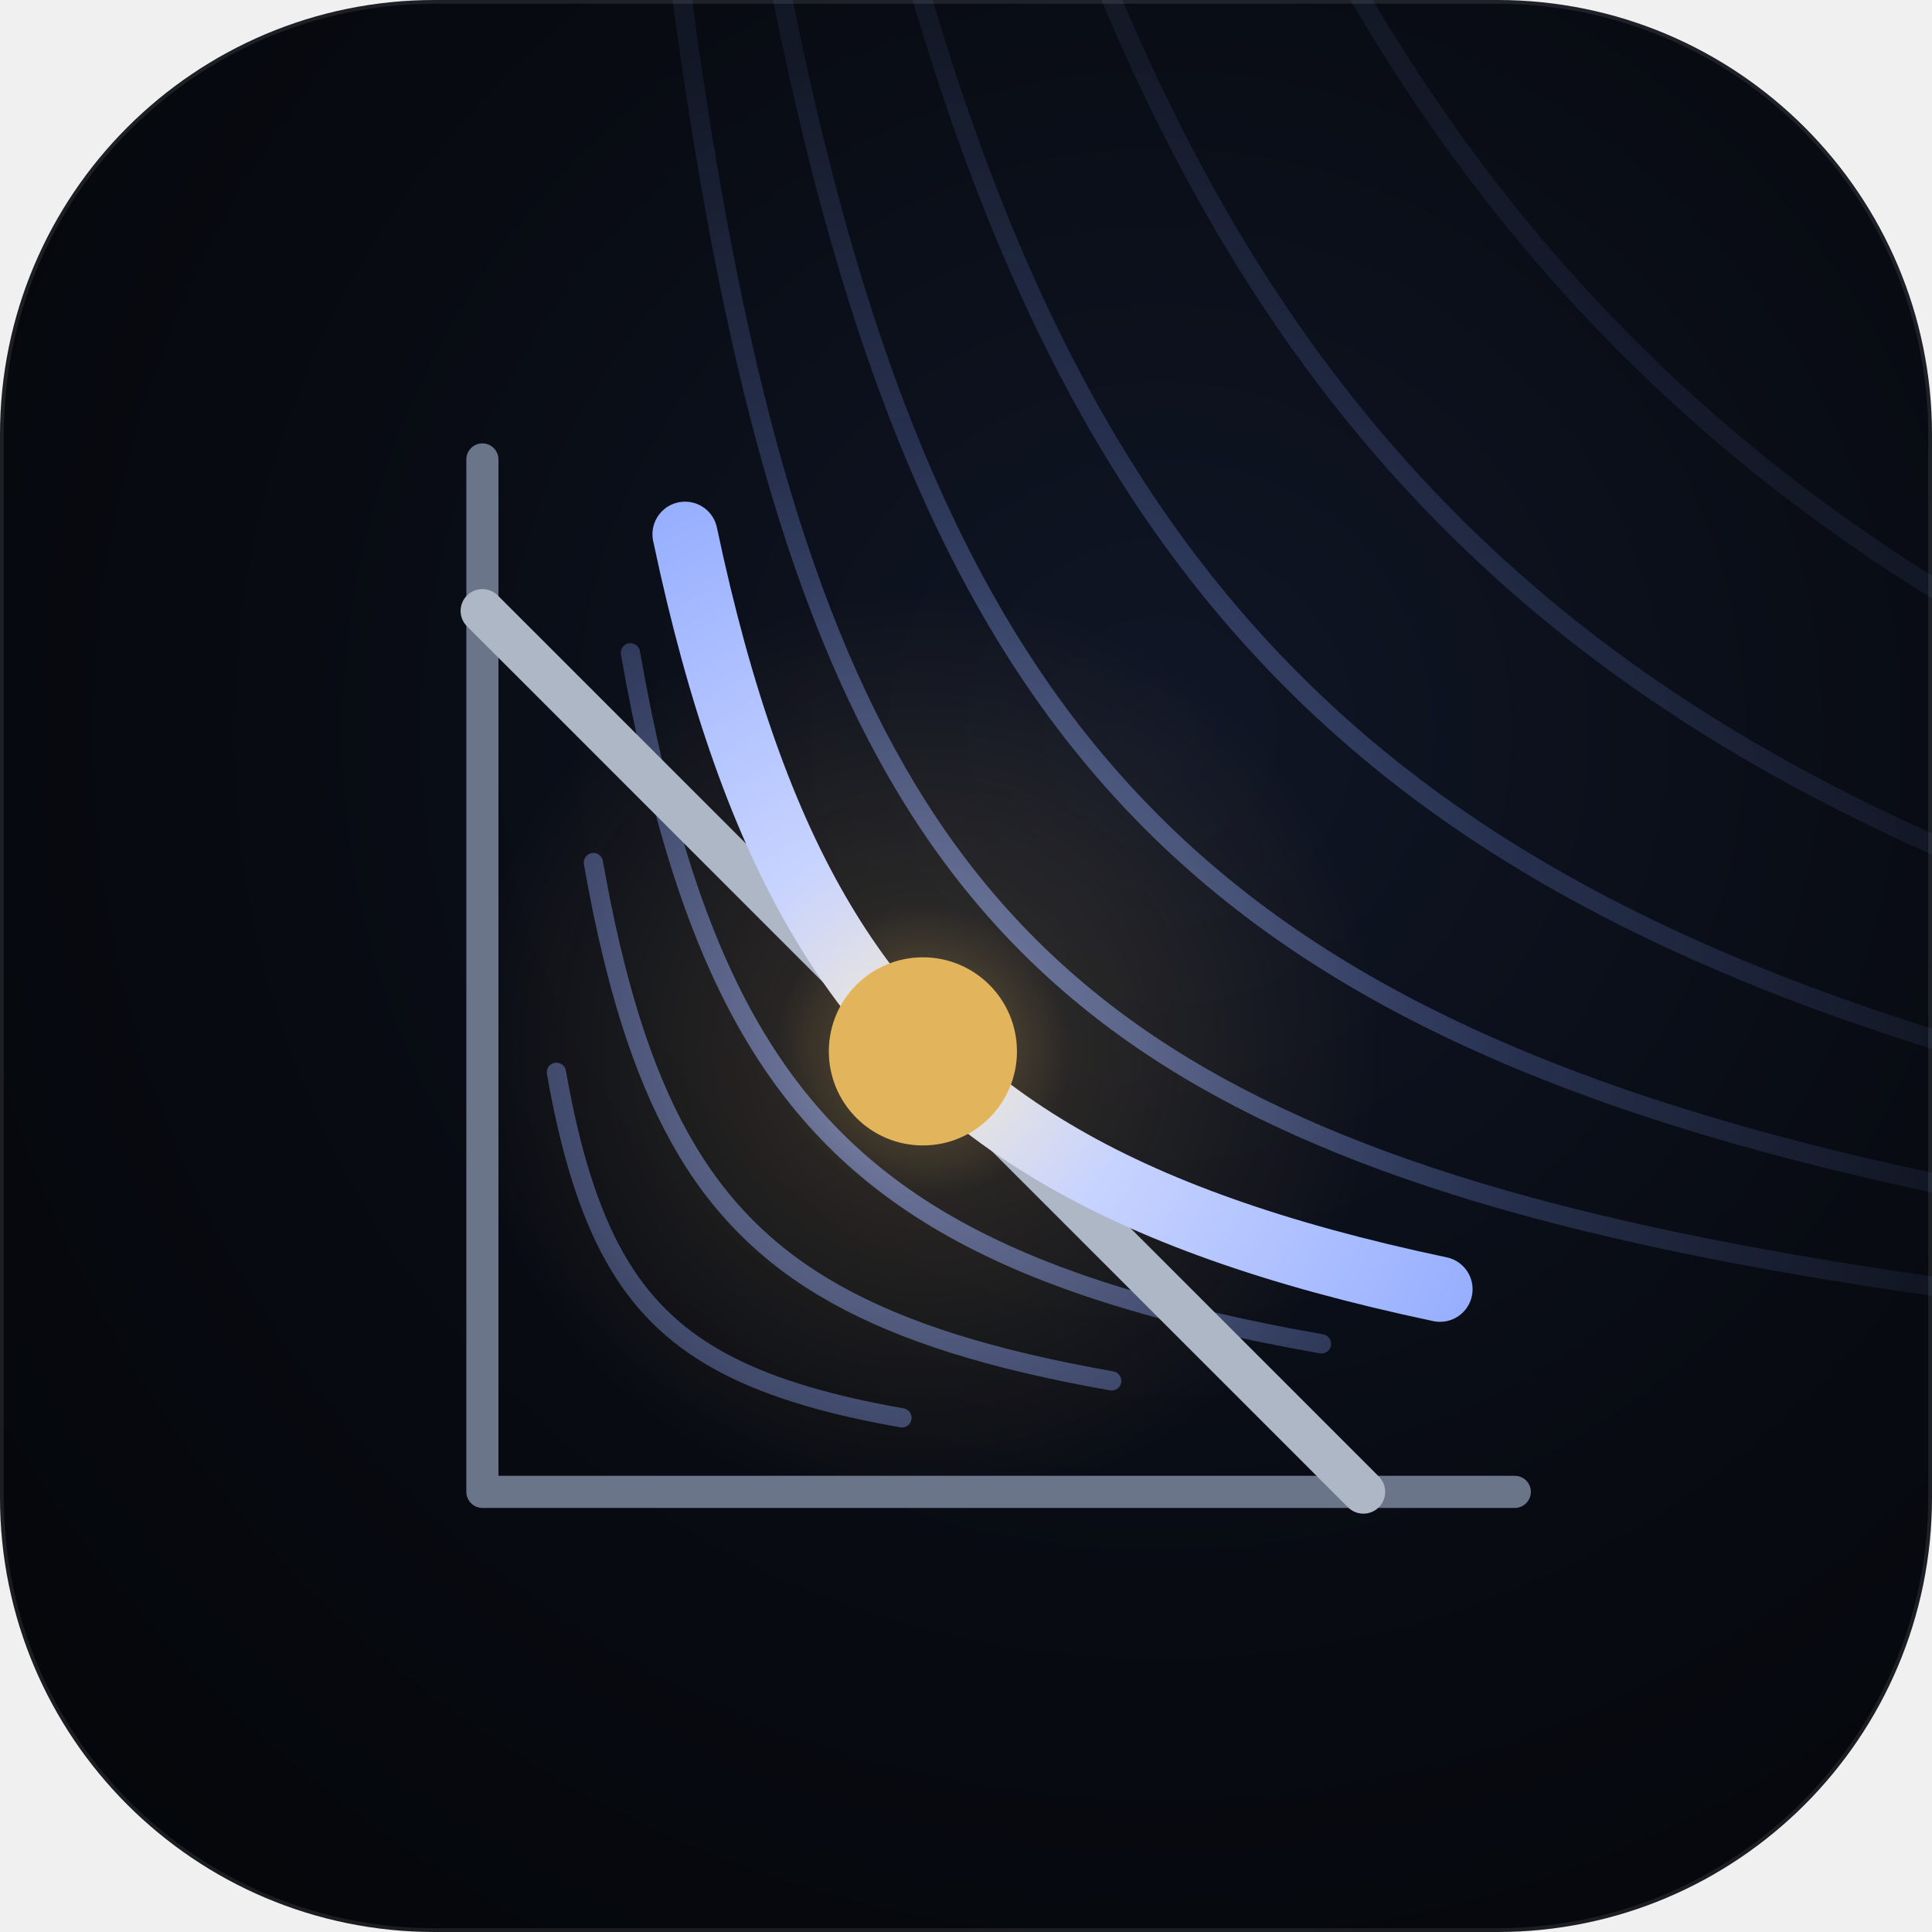
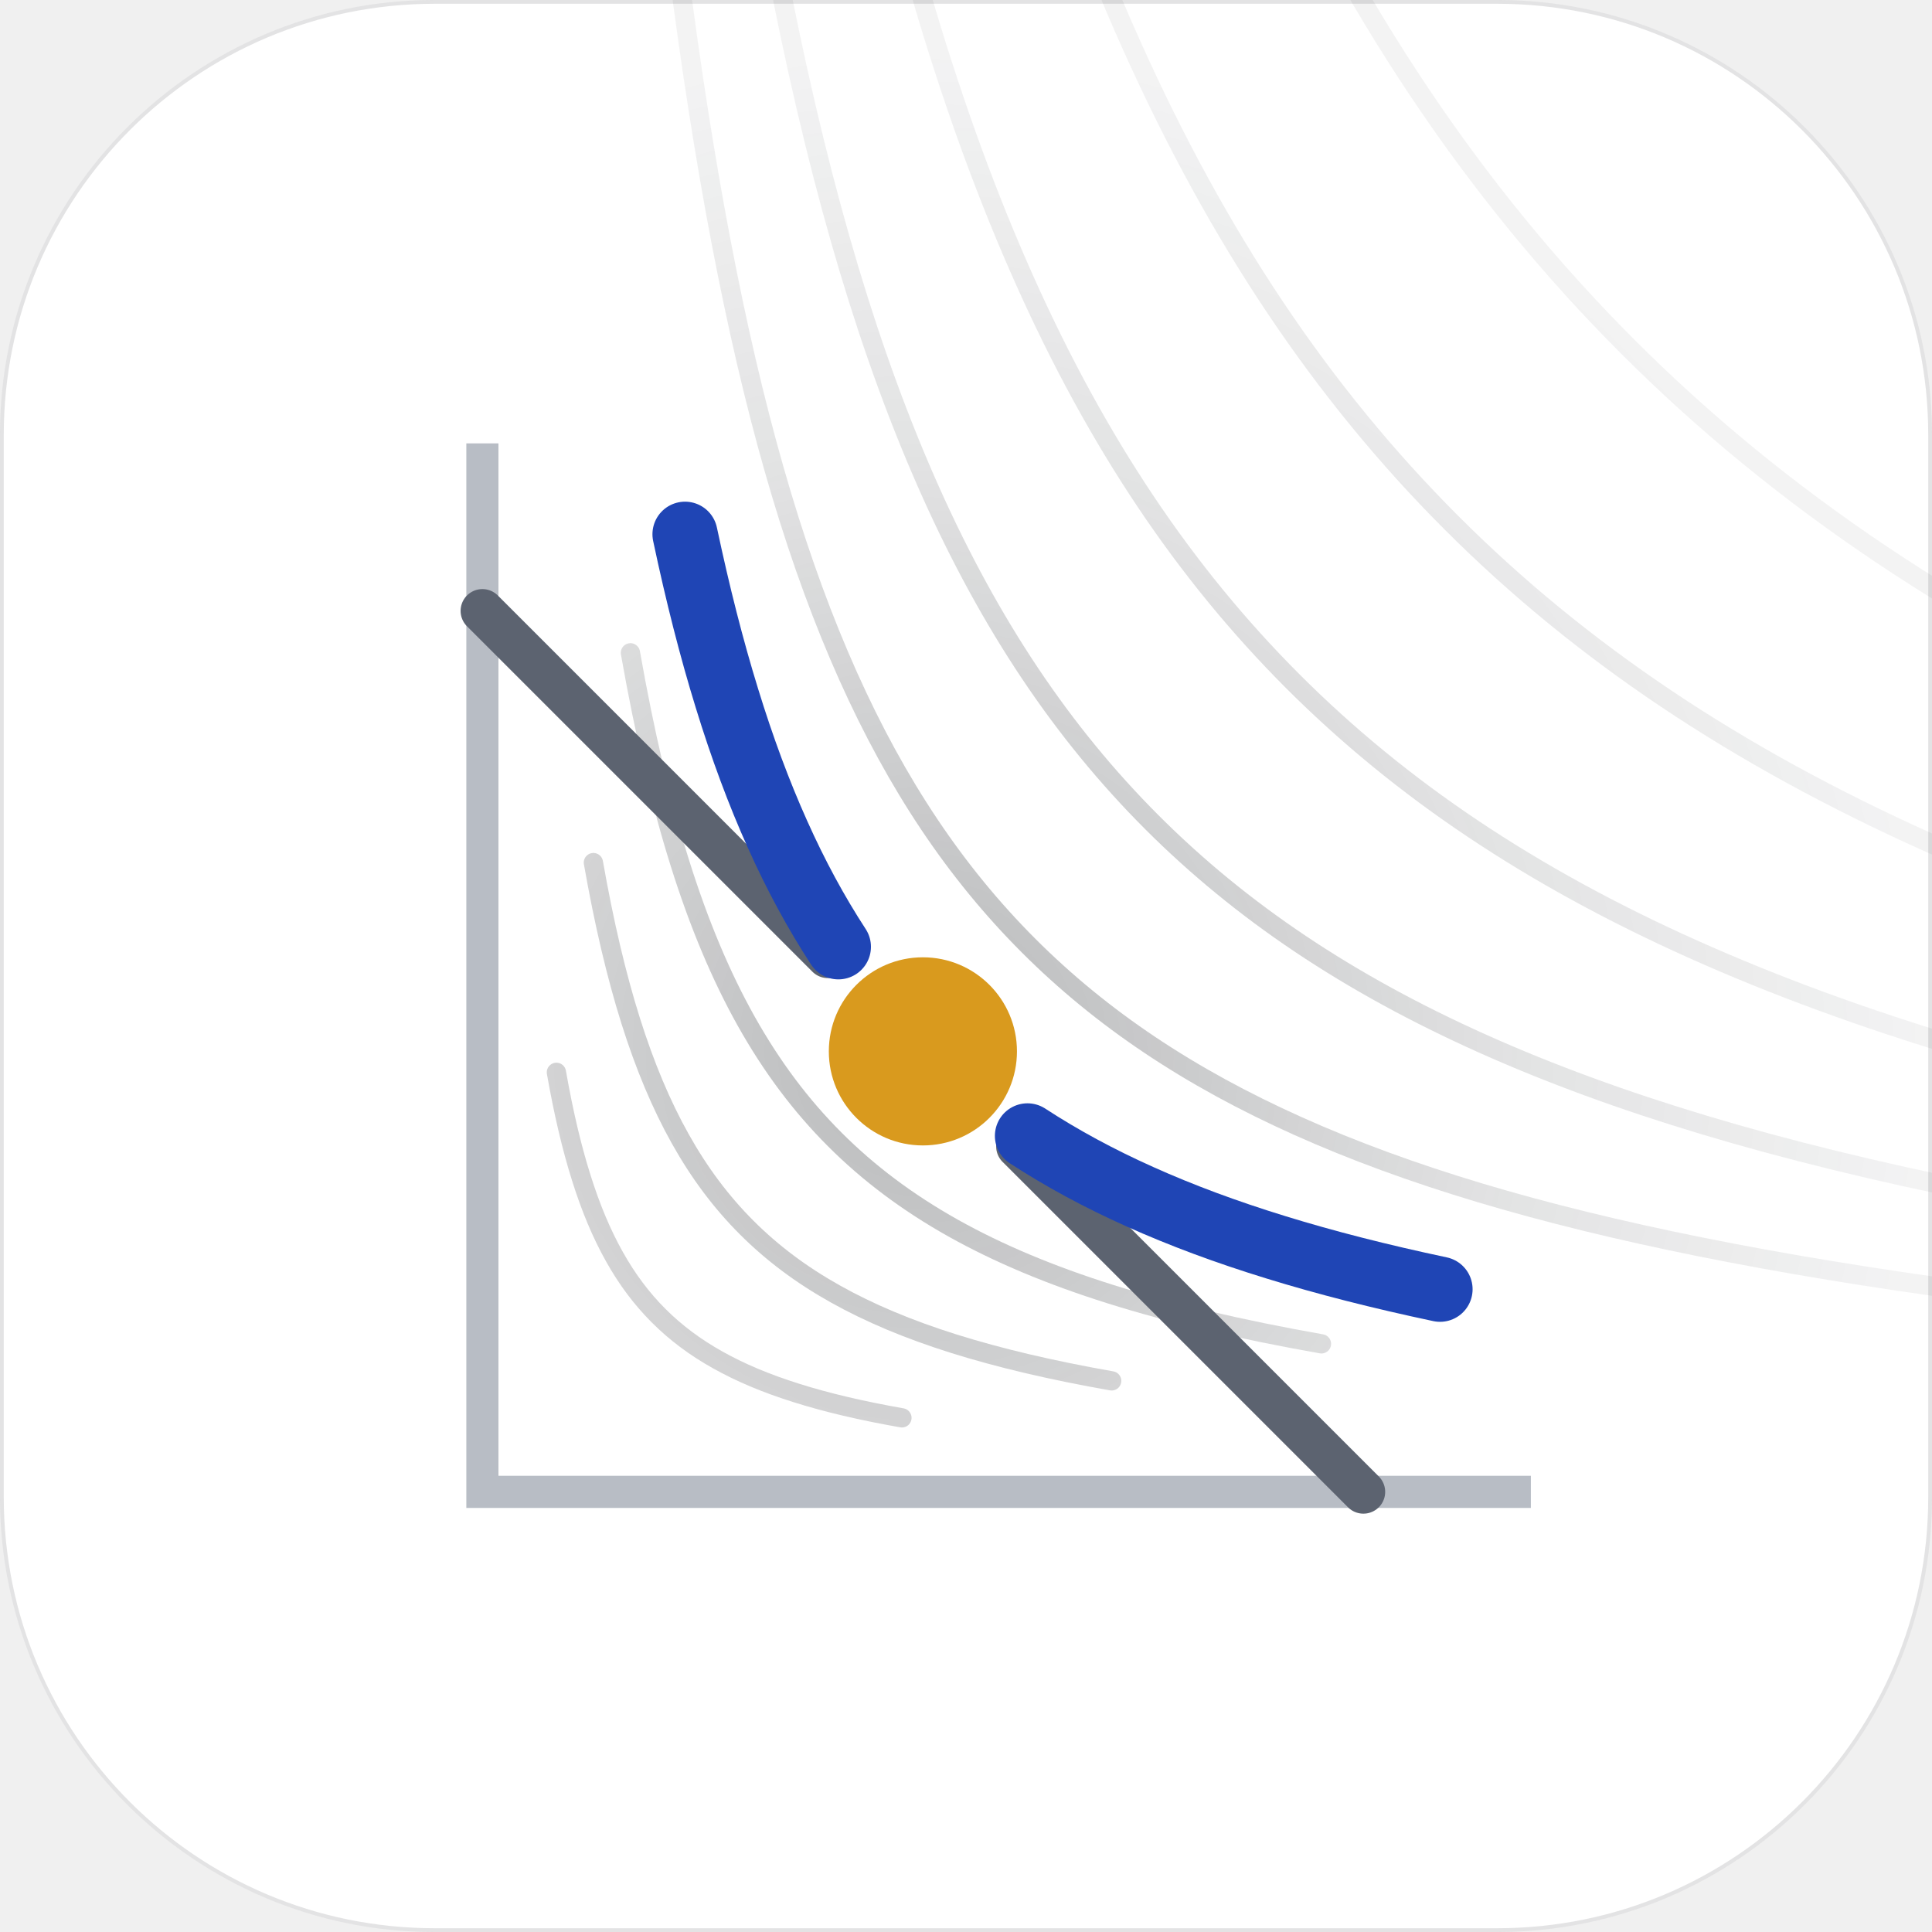
<svg xmlns="http://www.w3.org/2000/svg" viewBox="0 0 32 32" width="512" height="512" role="img" aria-label="Formal Economics">
  <defs>
-     <radialGradient id="er-bg" cx="60%" cy="38%" r="80%">
-       <stop offset="0" stop-color="#101626" />
-       <stop offset=".55" stop-color="#080B12" />
-       <stop offset="1" stop-color="#04060A" />
-     </radialGradient>
-     <radialGradient id="er-glow" cx="14.6" cy="17.4" r="10" gradientUnits="userSpaceOnUse">
-       <stop offset="0" stop-color="#E2B45C" stop-opacity=".46" />
-       <stop offset=".32" stop-color="#E2B45C" stop-opacity=".13" />
-       <stop offset="1" stop-color="#E2B45C" stop-opacity="0" />
-     </radialGradient>
-     <radialGradient id="er-lit" cx="14.6" cy="17.4" r="16" gradientUnits="userSpaceOnUse">
-       <stop offset="0" stop-color="#F6EBD2" />
-       <stop offset=".3" stop-color="#C7D3FF" />
-       <stop offset="1" stop-color="#86A2FF" />
-     </radialGradient>
    <radialGradient id="er-map" cx="14.6" cy="17.4" r="22" gradientUnits="userSpaceOnUse">
-       <stop offset="0" stop-color="#A9BBFF" stop-opacity=".6" />
-       <stop offset=".6" stop-color="#86A2FF" stop-opacity=".22" />
-       <stop offset="1" stop-color="#86A2FF" stop-opacity=".08" />
+       <stop offset="0" stop-color="#14171C" stop-opacity=".3" />
+       <stop offset=".6" stop-color="#14171C" stop-opacity=".12" />
+       <stop offset="1" stop-color="#14171C" stop-opacity=".05" />
    </radialGradient>
    <clipPath id="er-clip">
      <rect width="32" height="32" rx="7.2" />
    </clipPath>
  </defs>
  <g clip-path="url(#er-clip)">
-     <rect width="32" height="32" fill="url(#er-bg)" />
+     <rect width="32" height="32" fill="#FFFFFF" />
    <g transform="translate(4.19 4.19) scale(0.76)">
-       <circle cx="14.6" cy="17.4" r="10" fill="url(#er-glow)" />
      <path d="M6.613 17.857C6.768 18.738 6.946 19.493 7.154 20.153C7.361 20.813 7.599 21.378 7.876 21.872C8.153 22.367 8.47 22.79 8.84 23.16C9.21 23.53 9.633 23.847 10.128 24.124C10.622 24.401 11.187 24.639 11.847 24.846C12.507 25.054 13.262 25.232 14.143 25.387" fill="none" stroke="url(#er-map)" stroke-width="0.42" stroke-linecap="round" />
      <path d="M7.419 13.286C7.652 14.608 7.919 15.74 8.23 16.73C8.542 17.72 8.898 18.567 9.314 19.309C9.729 20.05 10.205 20.685 10.76 21.24C11.315 21.795 11.95 22.271 12.691 22.686C13.433 23.102 14.28 23.458 15.27 23.77C16.26 24.081 17.392 24.348 18.714 24.581" fill="none" stroke="url(#er-map)" stroke-width="0.42" stroke-linecap="round" />
      <path d="M8.226 8.714C8.537 10.477 8.892 11.986 9.307 13.306C9.722 14.626 10.197 15.756 10.751 16.745C11.306 17.733 11.94 18.58 12.68 19.32C13.42 20.06 14.267 20.694 15.255 21.249C16.244 21.803 17.374 22.278 18.694 22.693C20.014 23.108 21.523 23.463 23.286 23.774" fill="none" stroke="url(#er-map)" stroke-width="0.42" stroke-linecap="round" />
      <path d="M8.571 -12.68C9.049 -7.372 9.621 -3.117 10.335 0.437C11.048 3.99 11.903 6.839 12.969 9.218C14.035 11.597 15.312 13.504 16.904 15.096C18.496 16.688 20.403 17.965 22.782 19.031C25.161 20.097 28.01 20.952 31.563 21.665C35.117 22.379 39.372 22.951 44.68 23.429" fill="none" stroke="url(#er-map)" stroke-width="0.42" stroke-linecap="round" />
      <path d="M9.378 -21.64C9.963 -15.133 10.664 -9.917 11.539 -5.561C12.414 -1.205 13.462 2.286 14.768 5.202C16.075 8.118 17.64 10.456 19.592 12.408C21.544 14.36 23.882 15.925 26.798 17.232C29.714 18.538 33.205 19.586 37.561 20.461C41.917 21.336 47.133 22.037 53.64 22.622" fill="none" stroke="url(#er-map)" stroke-width="0.42" stroke-linecap="round" />
      <path d="M10.299 -31.88C11.008 -24.003 11.857 -17.689 12.916 -12.416C13.975 -7.143 15.243 -2.916 16.825 0.613C18.407 4.143 20.301 6.973 22.664 9.336C25.027 11.699 27.857 13.593 31.387 15.175C34.916 16.757 39.143 18.025 44.416 19.084C49.689 20.143 56.003 20.992 63.88 21.701" fill="none" stroke="url(#er-map)" stroke-width="0.42" stroke-linecap="round" />
      <path d="M11.336 -43.4C12.184 -33.982 13.199 -26.433 14.465 -20.128C15.731 -13.824 17.247 -8.77 19.138 -4.549C21.03 -0.329 23.295 3.055 26.12 5.88C28.945 8.705 32.329 10.97 36.549 12.862C40.77 14.753 45.824 16.269 52.128 17.535C58.433 18.801 65.982 19.816 75.4 20.664" fill="none" stroke="url(#er-map)" stroke-width="0.42" stroke-linecap="round" />
      <path d="M12.488 -56.2C13.49 -45.07 14.689 -36.148 16.186 -28.697C17.682 -21.246 19.474 -15.273 21.709 -10.285C23.944 -5.297 26.621 -1.299 29.96 2.04C33.299 5.379 37.297 8.056 42.285 10.291C47.273 12.526 53.246 14.318 60.697 15.814C68.148 17.311 77.07 18.51 88.2 19.512" fill="none" stroke="url(#er-map)" stroke-width="0.42" stroke-linecap="round" />
      <g fill="none" stroke-linecap="round" stroke-linejoin="round">
-         <path d="M5 4.5V27H27.5" stroke="#6B7589" stroke-width="0.7" />
-         <path d="M5 7.8L24.2 27" stroke="#AEB7C6" stroke-width="0.95" />
-         <path d="M9.416 6.13C9.797 7.931 10.227 9.5 10.721 10.89C11.214 12.28 11.771 13.491 12.411 14.564C13.05 15.637 13.772 16.572 14.6 17.4C15.428 18.228 16.363 18.95 17.436 19.589C18.509 20.229 19.72 20.786 21.11 21.279C22.5 21.773 24.069 22.203 25.87 22.584" stroke="url(#er-lit)" stroke-width="1.42" />
+         <path d="M5 4.5V27H27.5" stroke="#B8BDC5" stroke-width="0.7" stroke-linecap="square" stroke-linejoin="miter" />
+         <path d="M5 7.8L12.528 15.328M16.672 19.472L24.2 27" stroke="#5C6370" stroke-width="0.95" />
+         <path d="M9.416 6.13C9.693 7.437 9.995 8.622 10.329 9.704C10.662 10.787 11.027 11.769 11.43 12.666C11.832 13.564 12.273 14.377 12.758 15.121M16.879 19.242C17.623 19.727 18.436 20.168 19.334 20.57C20.231 20.973 21.213 21.338 22.296 21.671C23.378 22.005 24.563 22.307 25.87 22.584" stroke="#1F45B5" stroke-width="1.42" />
      </g>
-       <circle cx="14.6" cy="17.4" r="2.05" fill="#E2B45C" />
+       <circle cx="14.6" cy="17.4" r="2.05" fill="#D99A1E" />
    </g>
  </g>
-   <rect x="0.031" y="0.031" width="31.938" height="31.938" rx="7.169" fill="none" stroke="#FFFFFF" stroke-opacity=".09" stroke-width="0.063" />
+   <rect x="0.031" y="0.031" width="31.938" height="31.938" rx="7.169" fill="none" stroke="#14171C" stroke-opacity=".12" stroke-width="0.063" />
</svg>
